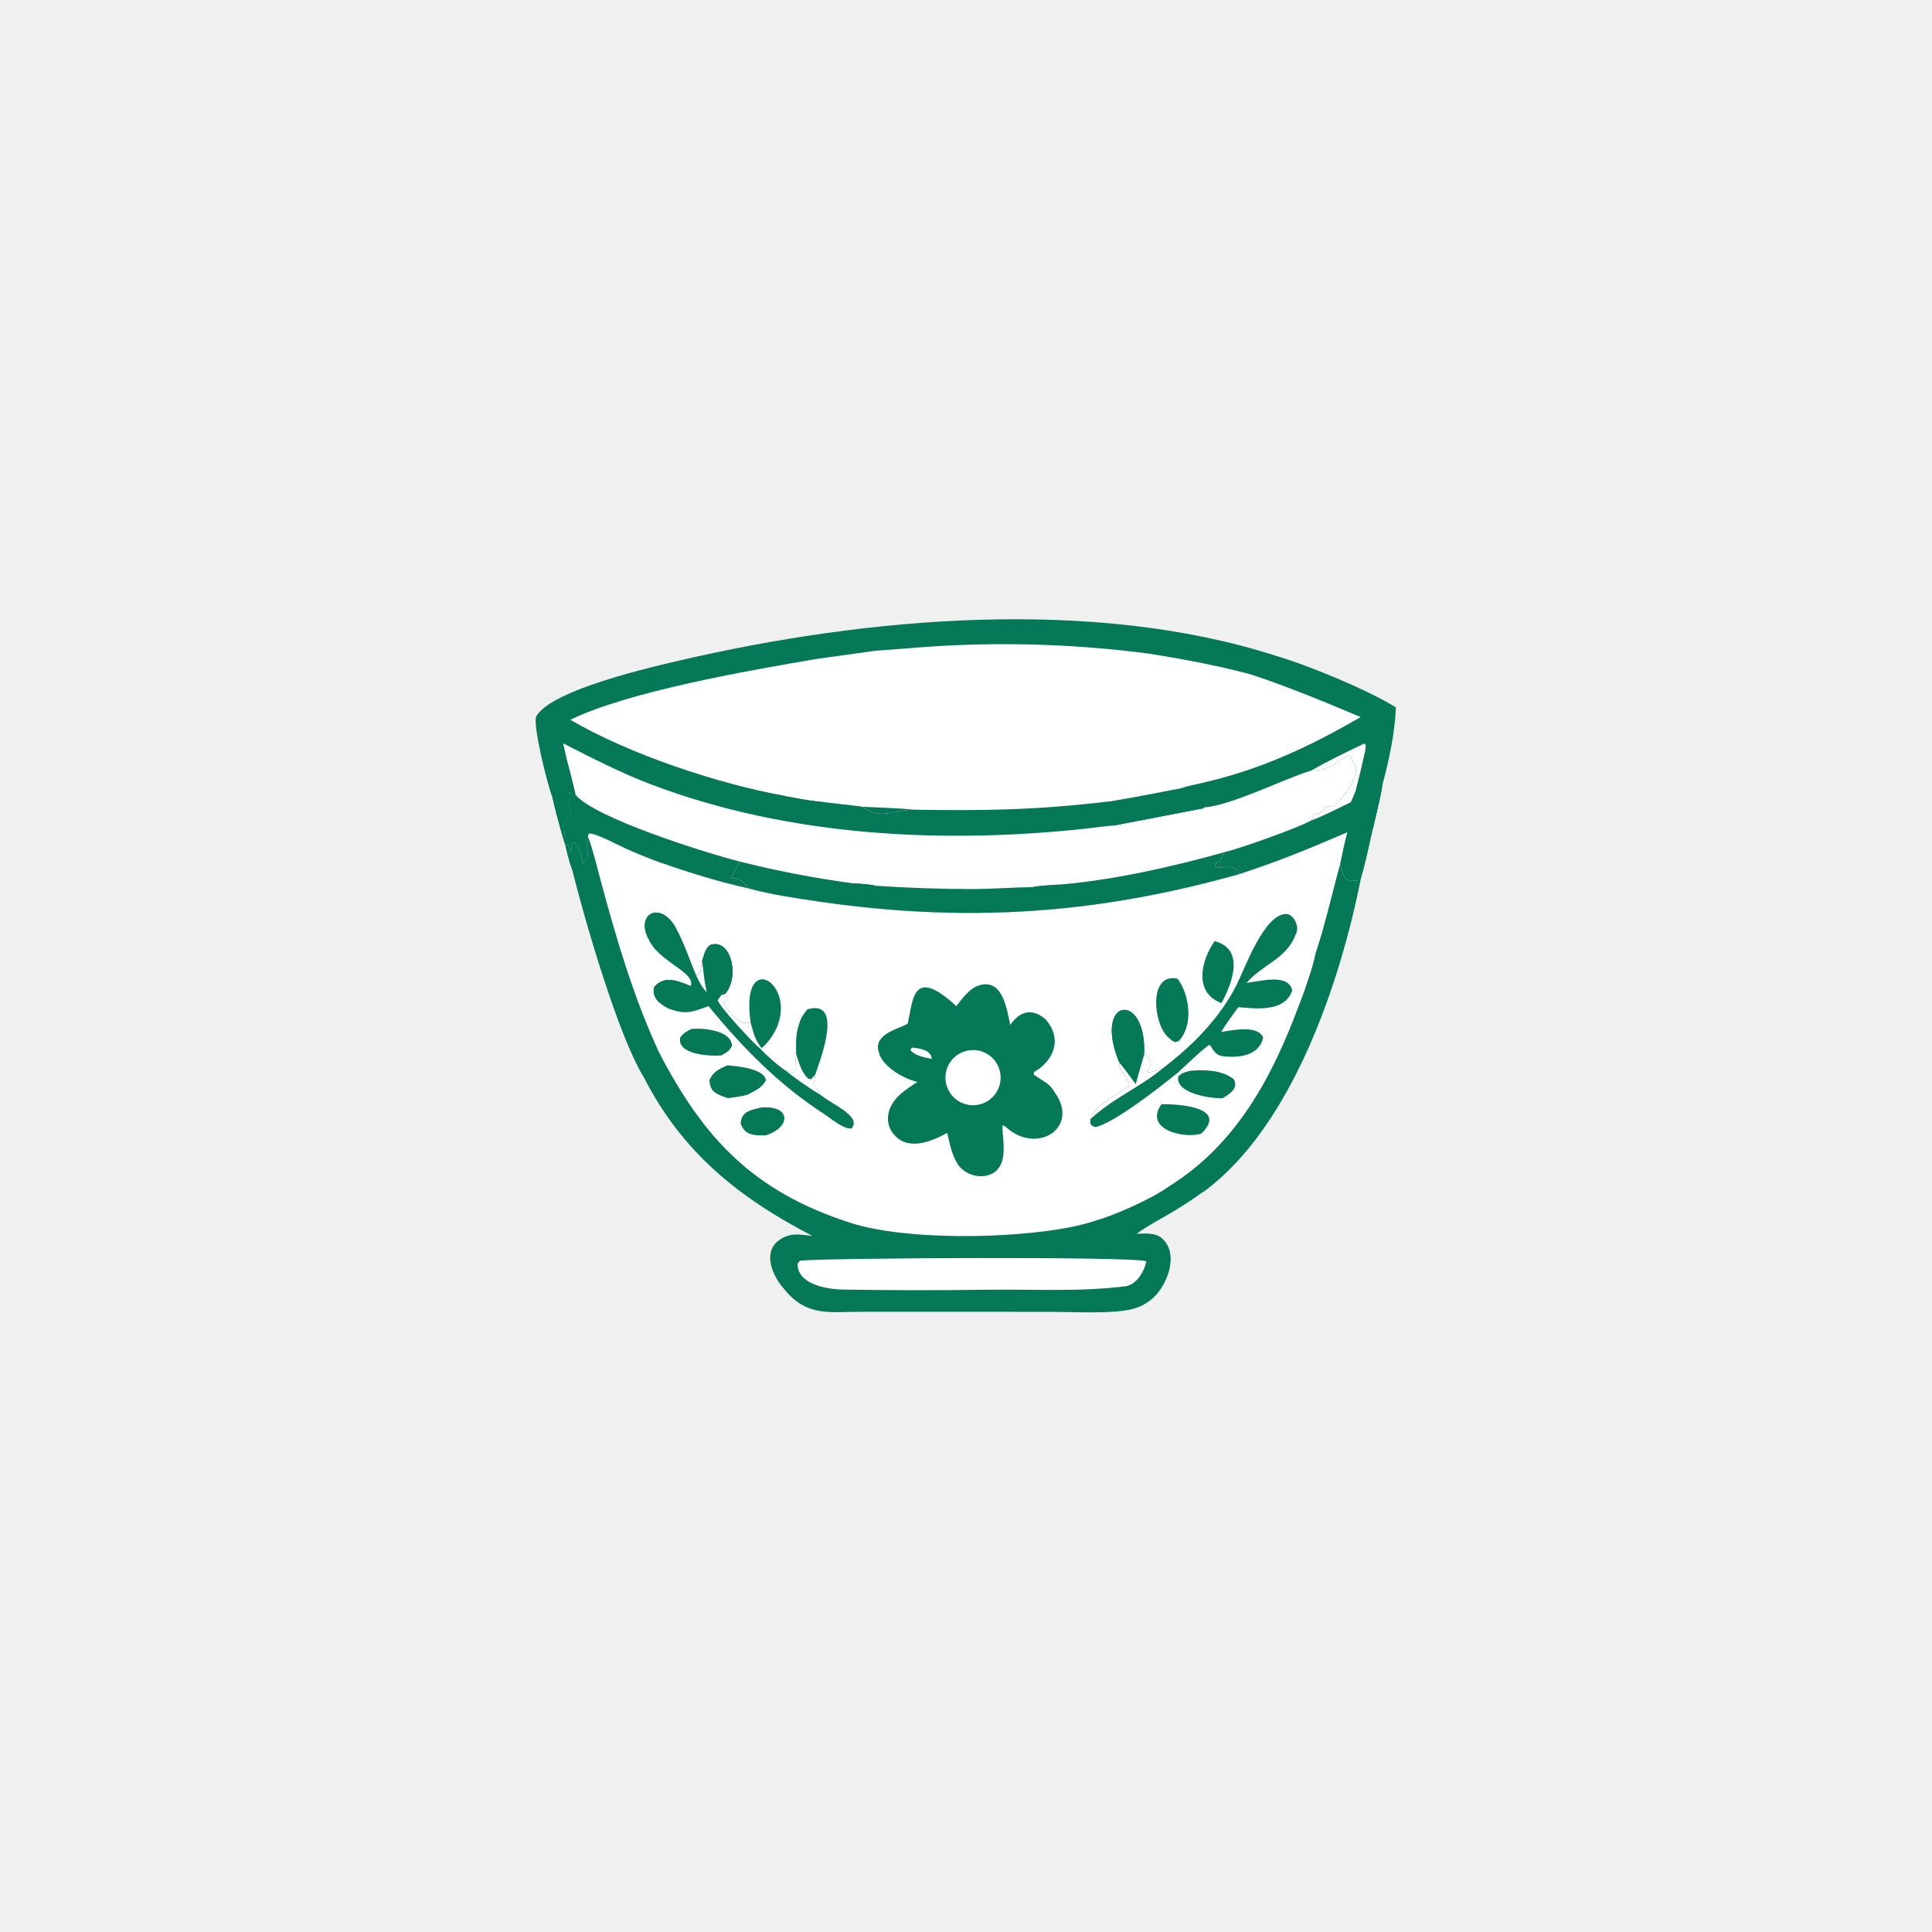
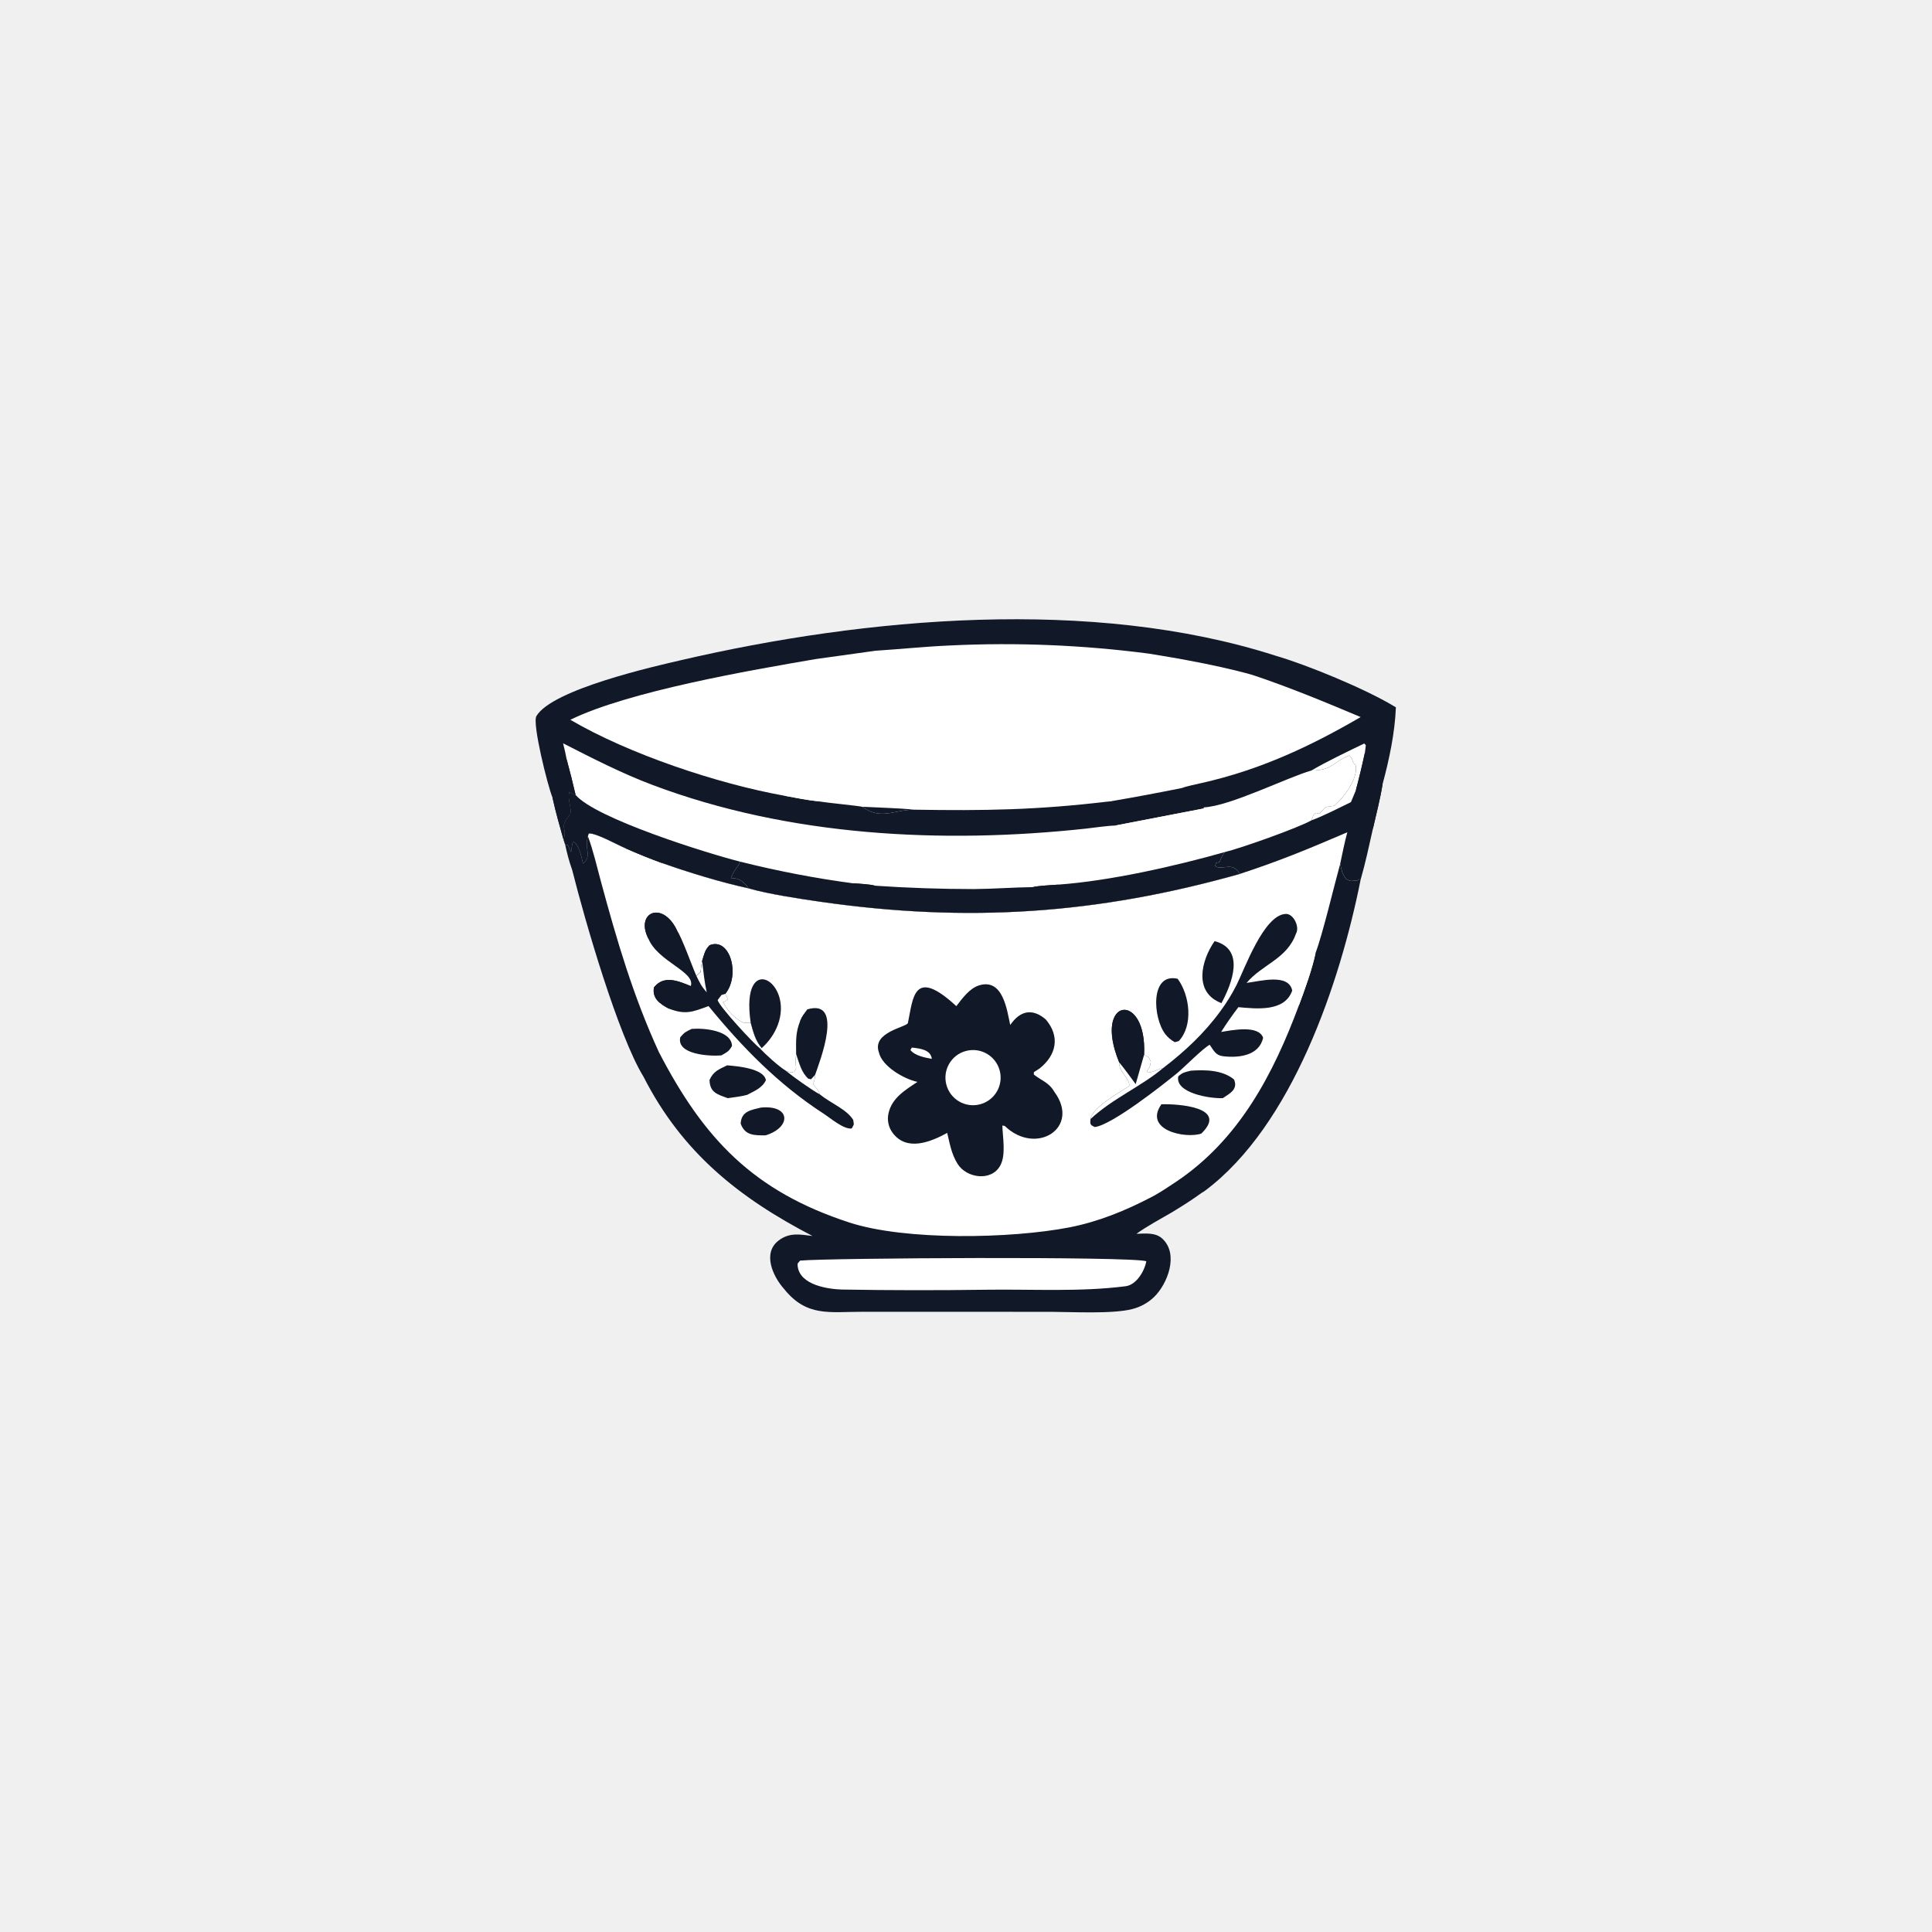
<svg xmlns="http://www.w3.org/2000/svg" width="624" height="624" viewBox="0 0 624 624" fill="none">
  <path d="M178.446 257.618C176.876 253.782 171.858 233.673 173.237 231.302C178.284 222.62 211.879 215.099 219.721 213.275C279.528 199.362 352.835 192.775 411.975 211.773C422.345 214.794 440.93 222.479 450.175 228.053L450.845 228.448C450.555 236.573 448.675 245.414 446.54 253.296C445.83 257.808 444.47 263.118 443.435 267.628C442.2 273.083 441.015 278.758 439.46 284.113C432.845 317.343 417.38 363.543 389.175 384.603C388.78 384.898 388.56 385.018 388.16 385.243C384.84 387.653 382.125 389.358 378.61 391.498C375.04 393.593 370.285 396.133 367.065 398.498C369.905 398.403 373.19 397.993 375.425 400.068C380.81 405.063 377.135 414.658 372.72 418.938C370.76 420.808 368.345 422.138 365.72 422.798C359.48 424.448 346.235 423.718 339.36 423.698L278.587 423.688C267.959 423.653 260.548 425.473 253.175 416.228C249.672 412.303 246.133 404.708 251.495 400.648C255.011 397.988 258.355 398.693 262.416 399.193C238.695 386.878 220.346 372.293 207.847 347.778C199.67 334.473 188.938 297.468 184.835 281.093C183.729 277.888 183.242 276.033 182.509 272.713L182.023 271.243C180.702 266.598 179.495 262.348 178.446 257.618Z" fill="white" />
-   <path d="M178.446 257.618C176.876 253.782 171.858 233.673 173.237 231.302C178.284 222.62 211.879 215.099 219.721 213.275C279.528 199.362 352.835 192.775 411.975 211.773C422.345 214.794 440.93 222.479 450.175 228.053L450.845 228.448C450.555 236.573 448.675 245.414 446.54 253.296C445.83 257.808 444.47 263.118 443.435 267.628C442.2 273.083 441.015 278.758 439.46 284.113L438.87 283.993L438.44 284.363C436.14 284.498 436.515 284.813 434.74 283.913C433.39 281.858 433.415 281.468 432.855 278.998C433.575 275.578 434.245 272.183 435.16 268.808C422.585 274.203 413.45 278.013 400.405 282.273C354.41 295.228 312.64 298.098 264.957 291.248C258.465 290.318 247.981 288.738 241.798 286.923C232.605 284.908 222.571 281.828 213.711 278.698C209.796 277.268 205.932 275.708 202.123 274.018C199.574 272.968 192.395 268.918 190.145 269.203L189.878 270.093C188.67 274.573 191.329 276.278 188.31 278.923C187.827 277.003 187.034 272.508 185.018 271.798C184.807 272.768 184.685 273.388 184.554 274.383L184.454 275.188L183.427 273.018L182.509 272.713L182.023 271.243C180.702 266.598 179.495 262.348 178.446 257.618Z" fill="#047857" />
+   <path d="M178.446 257.618C176.876 253.782 171.858 233.673 173.237 231.302C178.284 222.62 211.879 215.099 219.721 213.275C279.528 199.362 352.835 192.775 411.975 211.773C422.345 214.794 440.93 222.479 450.175 228.053L450.845 228.448C450.555 236.573 448.675 245.414 446.54 253.296C445.83 257.808 444.47 263.118 443.435 267.628C442.2 273.083 441.015 278.758 439.46 284.113L438.87 283.993L438.44 284.363C436.14 284.498 436.515 284.813 434.74 283.913C433.39 281.858 433.415 281.468 432.855 278.998C433.575 275.578 434.245 272.183 435.16 268.808C422.585 274.203 413.45 278.013 400.405 282.273C354.41 295.228 312.64 298.098 264.957 291.248C258.465 290.318 247.981 288.738 241.798 286.923C232.605 284.908 222.571 281.828 213.711 278.698C209.796 277.268 205.932 275.708 202.123 274.018C199.574 272.968 192.395 268.918 190.145 269.203L189.878 270.093C188.67 274.573 191.329 276.278 188.31 278.923C187.827 277.003 187.034 272.508 185.018 271.798C184.807 272.768 184.685 273.388 184.554 274.383L184.454 275.188L183.427 273.018L182.509 272.713L182.023 271.243C180.702 266.598 179.495 262.348 178.446 257.618Z" fill="#111827" />
  <path d="M183.051 245.378C182.687 243.504 182.344 241.921 181.865 240.074C191.226 244.851 200.832 249.784 210.685 253.499C254.8 270.128 304.31 272.658 350.81 267.618C353.725 267.303 357.335 266.718 360.205 266.638L388.74 261.133L388.815 260.773C397.41 260.333 415.855 251.049 423.58 248.855C430.255 248.941 430.86 245.848 435.84 244.013C437.435 245.65 436.12 245.385 437.88 247.284C438.67 251.445 433.99 257.663 430.94 260.253C427.24 260.808 428.755 260.208 426.06 262.848L425.08 262.568C424.04 263.088 424.175 263.528 423.58 264.948C419.44 267.338 400.725 273.988 395.555 275.213C394.79 276.428 394.375 276.953 393.945 278.353L392.77 278.708L392.46 279.703C394.56 281.333 398.19 278.008 400.405 282.273C354.41 295.228 312.64 298.098 264.957 291.248C258.465 290.318 247.981 288.738 241.798 286.923C232.605 284.908 222.571 281.828 213.711 278.698C209.796 277.268 205.932 275.708 202.123 274.018C199.574 272.968 192.395 268.918 190.145 269.203L189.878 270.093C188.67 274.573 191.329 276.278 188.31 278.923C187.827 277.003 187.034 272.508 185.018 271.798C184.807 272.768 184.685 273.388 184.554 274.383L184.454 275.188L183.427 273.018L182.509 272.713L182.023 271.243C183.254 266.558 180.26 267.913 184.167 262.888C184.666 260.648 183.293 259.103 183.802 255.734C184.484 256.125 185.175 256.448 185.902 256.743C185.028 252.937 184.077 249.147 183.051 245.378Z" fill="white" />
-   <path d="M341.725 285.723C358.455 284.528 379.53 279.753 395.555 275.213C394.79 276.428 394.375 276.953 393.945 278.353L392.77 278.708L392.46 279.703C394.56 281.333 398.19 278.008 400.405 282.273C354.41 295.228 312.64 298.098 264.957 291.248C258.465 290.318 247.981 288.738 241.798 286.923C240.198 284.753 238.825 283.588 236.07 283.588C237.694 279.898 238.183 280.458 239.057 278.293C251.062 281.313 263.23 283.653 275.501 285.293C277.053 285.383 281.313 285.623 282.574 286.063C293.195 286.783 303.835 287.148 314.48 287.153C320.93 287.103 327.36 286.593 333.61 286.523C335.18 286.088 339.85 285.863 341.725 285.723Z" fill="#047857" />
-   <path d="M333.61 286.523C335.18 286.088 339.85 285.863 341.725 285.723C344.82 287.363 346.065 285.728 349.155 286.168C350.08 286.298 349.665 287.318 351.09 287.918C347.66 289.148 333.62 290.523 330.985 287.688C332.02 287.578 332.805 287.518 333.755 287.078L333.61 286.523Z" fill="#047857" />
-   <path d="M275.501 285.293C277.053 285.383 281.313 285.623 282.574 286.063C283.952 287.263 286.477 287.468 288.379 287.828L288.395 288.633C285.866 290.618 272 288.378 269.919 286.273L270.46 285.803C272.639 285.913 273.409 285.898 275.501 285.293Z" fill="#047857" />
-   <path d="M182.023 271.243C183.254 266.558 180.26 267.913 184.167 262.888C184.666 260.648 183.293 259.103 183.802 255.734C184.484 256.125 185.175 256.448 185.902 256.743C192.399 264.368 228.412 275.623 239.057 278.293C238.183 280.458 237.694 279.898 236.07 283.588C238.825 283.588 240.198 284.753 241.798 286.923C232.605 284.908 222.571 281.828 213.711 278.698C209.796 277.268 205.932 275.708 202.123 274.018C199.574 272.968 192.395 268.918 190.145 269.203L189.878 270.093C188.67 274.573 191.329 276.278 188.31 278.923C187.827 277.003 187.034 272.508 185.018 271.798C184.807 272.768 184.685 273.388 184.554 274.383L184.454 275.188L183.427 273.018L182.509 272.713L182.023 271.243Z" fill="#047857" />
-   <path d="M202.123 274.018C204.344 274.023 209.337 273.443 210.481 274.068L210.771 274.568C211.745 276.213 212.901 277.373 213.711 278.698C209.796 277.268 205.932 275.708 202.123 274.018Z" fill="#047857" />
+   <path d="M341.725 285.723C358.455 284.528 379.53 279.753 395.555 275.213C394.79 276.428 394.375 276.953 393.945 278.353L392.77 278.708L392.46 279.703C394.56 281.333 398.19 278.008 400.405 282.273C354.41 295.228 312.64 298.098 264.957 291.248C258.465 290.318 247.981 288.738 241.798 286.923C240.198 284.753 238.825 283.588 236.07 283.588C237.694 279.898 238.183 280.458 239.057 278.293C251.062 281.313 263.23 283.653 275.501 285.293C277.053 285.383 281.313 285.623 282.574 286.063C293.195 286.783 303.835 287.148 314.48 287.153C320.93 287.103 327.36 286.593 333.61 286.523C335.18 286.088 339.85 285.863 341.725 285.723Z" fill="#111827" />
+   <path d="M333.61 286.523C335.18 286.088 339.85 285.863 341.725 285.723C344.82 287.363 346.065 285.728 349.155 286.168C350.08 286.298 349.665 287.318 351.09 287.918C347.66 289.148 333.62 290.523 330.985 287.688C332.02 287.578 332.805 287.518 333.755 287.078L333.61 286.523Z" fill="#111827" />
+   <path d="M275.501 285.293C277.053 285.383 281.313 285.623 282.574 286.063C283.952 287.263 286.477 287.468 288.379 287.828L288.395 288.633C285.866 290.618 272 288.378 269.919 286.273L270.46 285.803C272.639 285.913 273.409 285.898 275.501 285.293Z" fill="#111827" />
+   <path d="M182.023 271.243C183.254 266.558 180.26 267.913 184.167 262.888C184.666 260.648 183.293 259.103 183.802 255.734C184.484 256.125 185.175 256.448 185.902 256.743C192.399 264.368 228.412 275.623 239.057 278.293C238.183 280.458 237.694 279.898 236.07 283.588C238.825 283.588 240.198 284.753 241.798 286.923C232.605 284.908 222.571 281.828 213.711 278.698C209.796 277.268 205.932 275.708 202.123 274.018C199.574 272.968 192.395 268.918 190.145 269.203L189.878 270.093C188.67 274.573 191.329 276.278 188.31 278.923C187.827 277.003 187.034 272.508 185.018 271.798C184.807 272.768 184.685 273.388 184.554 274.383L184.454 275.188L183.427 273.018L182.509 272.713L182.023 271.243Z" fill="#111827" />
+   <path d="M202.123 274.018C204.344 274.023 209.337 273.443 210.481 274.068L210.771 274.568C211.745 276.213 212.901 277.373 213.711 278.698C209.796 277.268 205.932 275.708 202.123 274.018Z" fill="#111827" />
  <path d="M360.205 266.638L388.74 261.133C386.505 264.773 364.04 269.508 360.205 266.638Z" fill="white" />
  <path d="M423.58 248.855C428.05 246.18 435.805 242.449 440.63 240.141L441.135 240.675L440.85 243.021C439.965 247.145 438.98 251.247 437.895 255.324L436.315 259.083C432.6 260.878 427.335 263.608 423.58 264.948C424.175 263.528 424.04 263.088 425.08 262.568L426.06 262.848C428.755 260.208 427.24 260.808 430.94 260.253C433.99 257.663 438.67 251.445 437.88 247.284C436.12 245.385 437.435 245.65 435.84 244.013C430.86 245.848 430.255 248.941 423.58 248.855Z" fill="white" />
-   <path d="M178.446 257.618C179.757 258.063 179.444 258.158 180.362 259.693L181.352 259.778C182.32 256.783 179.744 251.859 178.44 248.802L179.658 248.399L181.027 249.167C182.531 248.888 180.08 247.927 183.051 245.378C184.077 249.147 185.028 252.937 185.902 256.743C185.175 256.448 184.484 256.125 183.802 255.734C183.293 259.103 184.666 260.648 184.167 262.888C180.26 267.913 183.254 266.558 182.023 271.243C180.702 266.598 179.495 262.348 178.446 257.618Z" fill="#047857" />
-   <path d="M440.85 243.021C442.41 247.1 442.81 248.19 443.345 252.439C441.55 253.371 439.685 254.513 437.895 255.324C438.98 251.247 439.965 247.145 440.85 243.021Z" fill="#047857" />
-   <path d="M444.335 256.643L445.595 253.574L446.54 253.296C445.83 257.808 444.47 263.118 443.435 267.628C440.565 265.203 441.9 258.723 444.335 256.643Z" fill="#047857" />
+   <path d="M178.446 257.618C179.757 258.063 179.444 258.158 180.362 259.693L181.352 259.778C182.32 256.783 179.744 251.859 178.44 248.802L179.658 248.399L181.027 249.167C182.531 248.888 180.08 247.927 183.051 245.378C184.077 249.147 185.028 252.937 185.902 256.743C185.175 256.448 184.484 256.125 183.802 255.734C183.293 259.103 184.666 260.648 184.167 262.888C180.26 267.913 183.254 266.558 182.023 271.243C180.702 266.598 179.495 262.348 178.446 257.618Z" fill="#111827" />
+   <path d="M440.85 243.021C442.41 247.1 442.81 248.19 443.345 252.439C441.55 253.371 439.685 254.513 437.895 255.324C438.98 251.247 439.965 247.145 440.85 243.021Z" fill="#111827" />
+   <path d="M444.335 256.643L445.595 253.574L446.54 253.296C445.83 257.808 444.47 263.118 443.435 267.628C440.565 265.203 441.9 258.723 444.335 256.643Z" fill="#111827" />
  <path d="M282.747 210.18C290.783 209.663 298.867 208.815 306.89 208.471C328.315 207.442 349.79 208.325 371.06 211.11C375.355 211.838 379.85 212.53 384.11 213.368C390.505 214.554 398.275 216.211 404.555 218C416.16 221.858 428.155 226.827 439.47 231.595C423.02 241.17 406.87 248.676 388.16 252.886C386.69 253.217 383.075 253.975 381.79 254.5C374.195 256.041 366.58 257.463 358.94 258.768L357.95 258.878C334.915 261.623 318.08 261.878 295.245 261.513C288.853 261.483 284.553 265.013 278.498 260.578C277.537 260.288 267.266 259.308 264.797 258.868C260.961 258.483 257.093 257.698 253.294 256.998C231.816 253.145 203.074 243.547 184.204 232.469C203.157 223.232 242.327 216.486 263.528 212.857L282.747 210.18Z" fill="white" />
  <path d="M253.294 256.998C257.527 255.91 264.233 251.861 264.797 258.868C260.961 258.483 257.093 257.698 253.294 256.998Z" fill="white" />
  <path d="M357.95 258.878C355.98 256.048 352.89 258.398 348.735 256.758L348.615 255.986C351.13 254.674 355.77 254.977 358.345 256.178C359.31 257.673 359.06 256.853 358.94 258.768L357.95 258.878Z" fill="white" />
-   <path d="M278.498 260.578C283.381 260.833 290.559 260.998 295.245 261.513C288.853 261.483 284.553 265.013 278.498 260.578Z" fill="#047857" />
-   <path d="M189.878 270.093C191.558 274.518 192.823 280.028 194.078 284.673C199.25 303.803 204.522 321.773 212.823 339.843C227.317 367.778 243.309 384.758 274.36 394.858C292.453 400.748 326.485 400.083 345.37 396.423C354.705 394.613 363.485 391.023 371.855 386.658C372.255 386.448 372.65 386.238 373.045 386.018C375.405 384.678 377.59 383.193 379.85 381.698C400.265 368.038 411.305 346.823 419.57 324.588C421.475 319.438 423.79 313.118 424.9 307.778C427.17 301.838 430.915 286.003 432.855 278.998C433.415 281.468 433.39 281.858 434.74 283.913C436.515 284.813 436.14 284.498 438.44 284.363L438.87 283.993L439.46 284.113C432.845 317.343 417.38 363.543 389.175 384.603C388.78 384.898 388.56 385.018 388.16 385.243C384.84 387.653 382.125 389.358 378.61 391.498C375.04 393.593 370.285 396.133 367.065 398.498C369.905 398.403 373.19 397.993 375.425 400.068C380.81 405.063 377.135 414.658 372.72 418.938C370.76 420.808 368.345 422.138 365.72 422.798C359.48 424.448 346.235 423.718 339.36 423.698L278.587 423.688C267.959 423.653 260.548 425.473 253.175 416.228C249.672 412.303 246.133 404.708 251.495 400.648C255.011 397.988 258.355 398.693 262.416 399.193C238.695 386.878 220.346 372.293 207.847 347.778C199.67 334.473 188.938 297.468 184.835 281.093C183.729 277.888 183.242 276.033 182.509 272.713L183.427 273.018L184.454 275.188L184.554 274.383C184.685 273.388 184.807 272.768 185.018 271.798C187.034 272.508 187.827 277.003 188.31 278.923C191.329 276.278 188.67 274.573 189.878 270.093Z" fill="#047857" />
+   <path d="M278.498 260.578C283.381 260.833 290.559 260.998 295.245 261.513C288.853 261.483 284.553 265.013 278.498 260.578Z" fill="#111827" />
+   <path d="M189.878 270.093C191.558 274.518 192.823 280.028 194.078 284.673C199.25 303.803 204.522 321.773 212.823 339.843C227.317 367.778 243.309 384.758 274.36 394.858C292.453 400.748 326.485 400.083 345.37 396.423C354.705 394.613 363.485 391.023 371.855 386.658C372.255 386.448 372.65 386.238 373.045 386.018C375.405 384.678 377.59 383.193 379.85 381.698C400.265 368.038 411.305 346.823 419.57 324.588C421.475 319.438 423.79 313.118 424.9 307.778C427.17 301.838 430.915 286.003 432.855 278.998C433.415 281.468 433.39 281.858 434.74 283.913C436.515 284.813 436.14 284.498 438.44 284.363L438.87 283.993L439.46 284.113C432.845 317.343 417.38 363.543 389.175 384.603C388.78 384.898 388.56 385.018 388.16 385.243C384.84 387.653 382.125 389.358 378.61 391.498C375.04 393.593 370.285 396.133 367.065 398.498C369.905 398.403 373.19 397.993 375.425 400.068C380.81 405.063 377.135 414.658 372.72 418.938C370.76 420.808 368.345 422.138 365.72 422.798C359.48 424.448 346.235 423.718 339.36 423.698L278.587 423.688C267.959 423.653 260.548 425.473 253.175 416.228C249.672 412.303 246.133 404.708 251.495 400.648C255.011 397.988 258.355 398.693 262.416 399.193C238.695 386.878 220.346 372.293 207.847 347.778C199.67 334.473 188.938 297.468 184.835 281.093C183.729 277.888 183.242 276.033 182.509 272.713L183.427 273.018L184.454 275.188L184.554 274.383C184.685 273.388 184.807 272.768 185.018 271.798C187.034 272.508 187.827 277.003 188.31 278.923C191.329 276.278 188.67 274.573 189.878 270.093Z" fill="#111827" />
  <path d="M258.423 407.153C267.563 406.283 365.135 405.738 370.235 407.353C369.675 410.533 367.045 414.978 363.58 415.423C348.865 417.318 333.54 416.348 318.665 416.558C303.125 416.773 287.45 416.763 271.913 416.498C267.734 416.373 258.311 415.178 257.628 408.898C257.515 407.863 257.742 408.023 258.423 407.153Z" fill="white" />
-   <path d="M194.566 296.938C194.823 297.338 194.623 297.138 195.322 297.318L196.003 297.068C196.838 298.583 197.615 303.383 196.772 304.938C193.616 303.073 192.567 301.853 192.923 298.243C193.987 297.813 193.821 297.813 194.566 296.938Z" fill="#047857" />
+   <path d="M194.566 296.938C194.823 297.338 194.623 297.138 195.322 297.318L196.003 297.068C196.838 298.583 197.615 303.383 196.772 304.938C193.616 303.073 192.567 301.853 192.923 298.243C193.987 297.813 193.821 297.813 194.566 296.938Z" fill="#111827" />
  <path d="M424.9 307.778C423.79 313.118 421.475 319.438 419.57 324.588L418.98 323.368C420.38 319.263 419.61 312.503 421.44 310.418C422.375 310.818 421.88 310.683 422.92 310.813C423.69 309.253 423.685 309.088 424.9 307.778Z" fill="white" />
-   <path d="M308.875 324.963C310.815 322.468 313.13 319.208 316.235 318.253C323.925 315.893 325.23 326.143 326.275 331.038C326.51 330.718 326.755 330.408 327 330.098C330.21 326.093 333.985 326.003 337.77 329.268C342.435 334.748 341.235 340.753 335.765 345.093L333.91 346.298L333.92 347.078C336.495 349.078 338.83 349.643 340.53 352.638C349.105 364.183 334.705 373.468 324.505 363.658L323.735 363.523C323.85 367.338 324.95 372.888 323.105 376.378C320.295 381.683 312.21 380.578 309.295 375.928C307.295 372.738 306.78 369.448 305.93 365.908C300.655 368.798 292.87 372.038 288.303 365.888C286.957 364.083 286.471 361.773 286.972 359.578C288.062 354.593 292.428 352.018 296.322 349.433C291.868 348.483 284.854 344.358 283.868 339.903C281.518 333.278 292.943 331.763 293.238 330.388C294.921 322.538 294.912 312.068 308.875 324.963Z" fill="#047857" />
+   <path d="M308.875 324.963C310.815 322.468 313.13 319.208 316.235 318.253C323.925 315.893 325.23 326.143 326.275 331.038C326.51 330.718 326.755 330.408 327 330.098C330.21 326.093 333.985 326.003 337.77 329.268C342.435 334.748 341.235 340.753 335.765 345.093L333.91 346.298L333.92 347.078C336.495 349.078 338.83 349.643 340.53 352.638C349.105 364.183 334.705 373.468 324.505 363.658L323.735 363.523C323.85 367.338 324.95 372.888 323.105 376.378C320.295 381.683 312.21 380.578 309.295 375.928C307.295 372.738 306.78 369.448 305.93 365.908C300.655 368.798 292.87 372.038 288.303 365.888C286.957 364.083 286.471 361.773 286.972 359.578C288.062 354.593 292.428 352.018 296.322 349.433C291.868 348.483 284.854 344.358 283.868 339.903C281.518 333.278 292.943 331.763 293.238 330.388C294.921 322.538 294.912 312.068 308.875 324.963Z" fill="#111827" />
  <path d="M311.93 339.458C316.715 338.153 321.64 341.003 322.895 345.803C324.15 350.598 321.25 355.493 316.44 356.698C311.7 357.888 306.885 355.038 305.65 350.308C304.415 345.583 307.215 340.738 311.93 339.458Z" fill="white" />
-   <path d="M329.88 337.003L331.975 335.943L332.735 336.208C332.325 338.258 331.395 338.808 329.755 339.928C327.68 340.853 328.67 340.828 326.73 340.393L327.12 340.853L326.425 340.698C327.045 339.283 328.665 338.078 329.88 337.003Z" fill="#047857" />
+   <path d="M329.88 337.003L331.975 335.943L332.735 336.208C332.325 338.258 331.395 338.808 329.755 339.928C327.68 340.853 328.67 340.828 326.73 340.393L327.12 340.853L326.425 340.698C327.045 339.283 328.665 338.078 329.88 337.003Z" fill="#111827" />
  <path d="M294.503 338.348C297.07 338.613 300.655 339.008 300.955 342.008C298.646 341.538 295.563 341.018 294.043 339.138L294.503 338.348Z" fill="white" />
-   <path d="M326.575 356.143C330.065 356.058 332.84 356.968 334.835 359.908C331.455 359.838 329.08 358.268 326.575 356.143Z" fill="#047857" />
-   <path d="M302.385 356.503L303.335 356.788C302.65 358.858 299.876 359.968 297.882 361.003L296.778 360.908L296.764 360.258C298.152 358.853 300.62 357.553 302.385 356.503Z" fill="#047857" />
-   <path d="M317.72 325.928L318.415 326.458C319.225 328.573 319.135 329.588 319.265 331.898C317.755 330.093 318.065 328.633 317.72 325.928Z" fill="#047857" />
-   <path d="M375.71 344.923C382.69 339.583 388.925 333.748 394.135 326.633C396.13 323.943 397.89 321.088 399.4 318.103C401.965 313.023 408.195 295.408 415.305 295.178C417.78 295.098 419.84 299.378 418.595 301.503C415.715 309.738 407.715 311.413 402.62 317.458C406.945 316.943 416.18 314.268 417.365 319.918C414.95 326.943 405.69 325.793 399.97 325.298C397.845 328.133 396.275 330.318 394.4 333.308C397.9 332.723 406.51 330.963 407.965 335.183C406.675 341.033 399.965 341.768 394.915 341.123C392.625 340.833 391.97 339.238 390.71 337.438C388.47 338.618 382.545 344.673 380.285 346.533C375.545 350.433 359.085 363.363 353.625 364.008C352.215 363.398 351.975 363.168 352.23 361.423C352.83 357.693 361.415 352.883 364.7 350.783C365.185 348.673 361.26 346.048 361.475 343.108C352.79 321.998 370.555 319.938 369.515 340.693C371.4 341.743 370.72 341.023 371.69 342.888C371.445 344.638 371.35 344.608 370.385 346.013L370.87 346.448C373.28 346.013 373.74 345.368 375.71 344.923Z" fill="#047857" />
-   <path d="M361.475 343.108C352.79 321.998 370.555 319.938 369.515 340.693L366.8 350.158C365.08 347.828 363.305 345.333 361.475 343.108Z" fill="#047857" />
+   <path d="M326.575 356.143C330.065 356.058 332.84 356.968 334.835 359.908C331.455 359.838 329.08 358.268 326.575 356.143Z" fill="#111827" />
+   <path d="M302.385 356.503L303.335 356.788C302.65 358.858 299.876 359.968 297.882 361.003L296.778 360.908L296.764 360.258C298.152 358.853 300.62 357.553 302.385 356.503Z" fill="#111827" />
+   <path d="M317.72 325.928L318.415 326.458C319.225 328.573 319.135 329.588 319.265 331.898C317.755 330.093 318.065 328.633 317.72 325.928Z" fill="#111827" />
+   <path d="M375.71 344.923C382.69 339.583 388.925 333.748 394.135 326.633C396.13 323.943 397.89 321.088 399.4 318.103C401.965 313.023 408.195 295.408 415.305 295.178C417.78 295.098 419.84 299.378 418.595 301.503C415.715 309.738 407.715 311.413 402.62 317.458C406.945 316.943 416.18 314.268 417.365 319.918C414.95 326.943 405.69 325.793 399.97 325.298C397.845 328.133 396.275 330.318 394.4 333.308C397.9 332.723 406.51 330.963 407.965 335.183C406.675 341.033 399.965 341.768 394.915 341.123C392.625 340.833 391.97 339.238 390.71 337.438C388.47 338.618 382.545 344.673 380.285 346.533C375.545 350.433 359.085 363.363 353.625 364.008C352.215 363.398 351.975 363.168 352.23 361.423C352.83 357.693 361.415 352.883 364.7 350.783C365.185 348.673 361.26 346.048 361.475 343.108C352.79 321.998 370.555 319.938 369.515 340.693C371.4 341.743 370.72 341.023 371.69 342.888C371.445 344.638 371.35 344.608 370.385 346.013L370.87 346.448C373.28 346.013 373.74 345.368 375.71 344.923Z" fill="#111827" />
+   <path d="M361.475 343.108C352.79 321.998 370.555 319.938 369.515 340.693L366.8 350.158C365.08 347.828 363.305 345.333 361.475 343.108Z" fill="#111827" />
  <path d="M366.8 350.158L369.515 340.693C371.4 341.743 370.72 341.023 371.69 342.888C371.445 344.638 371.35 344.608 370.385 346.013L370.87 346.448C373.28 346.013 373.74 345.368 375.71 344.923C368.575 350.938 359.35 354.783 352.23 361.423C352.83 357.693 361.415 352.883 364.7 350.783C365.185 348.673 361.26 346.048 361.475 343.108C363.305 345.333 365.08 347.828 366.8 350.158Z" fill="white" />
-   <path d="M209.378 303.093C205.171 294.768 213.77 290.858 218.461 300.083C220.565 303.568 223.104 311.013 224.916 315.188L226.287 313.973C226.411 312.518 226.513 311.773 226.77 310.378C227.44 308.223 227.635 306.853 229.187 305.288C235.782 302.623 239.192 314.843 234.266 320.988L235.176 322.863L234.873 323.098L234.891 322.863C233.973 323.623 234.459 323.383 233.483 323.673C235.422 326.868 236.682 328.428 239.978 330.288C240.798 330.308 241.64 330.353 242.455 330.298C243.321 333.368 243.908 335.998 246.022 338.503L245.341 338.523C247.352 340.638 251.323 344.273 253.77 345.808C255.71 346.438 254.897 346.558 256.543 346.153L257.126 345.093C256.994 343.668 256.906 342.813 257.039 341.373L257.136 340.398C258.125 343.248 258.862 346.478 261.114 348.398L261.956 348.543L263.292 347.088C263.16 348.448 263.134 348.953 262.548 350.183L262.916 350.598C263.843 351.663 264.388 352.103 264.775 353.458C268.425 356.403 273.456 358.263 275.584 361.733C275.807 363.638 275.96 362.758 275.093 364.483C272.449 364.798 268.267 361.153 266.071 359.733C251.53 350.333 239.751 338.298 228.856 324.953C223.573 326.868 221.396 327.828 215.994 325.758C213.103 324.198 210.571 322.443 211.223 318.913C214.421 314.833 219.1 316.838 223.106 318.493C224.695 313.808 212.474 310.678 209.378 303.093Z" fill="#047857" />
-   <path d="M226.77 310.378C227.44 308.223 227.635 306.853 229.187 305.288C235.782 302.623 239.192 314.843 234.266 320.988L233.028 321.358C230.393 321.218 230.722 322.763 228.598 322.208L228.267 320.493C226.487 318.523 226.086 317.533 224.916 315.188L226.287 313.973C226.411 312.518 226.513 311.773 226.77 310.378Z" fill="#047857" />
+   <path d="M209.378 303.093C205.171 294.768 213.77 290.858 218.461 300.083C220.565 303.568 223.104 311.013 224.916 315.188L226.287 313.973C226.411 312.518 226.513 311.773 226.77 310.378C227.44 308.223 227.635 306.853 229.187 305.288C235.782 302.623 239.192 314.843 234.266 320.988L235.176 322.863L234.873 323.098L234.891 322.863C233.973 323.623 234.459 323.383 233.483 323.673C235.422 326.868 236.682 328.428 239.978 330.288C240.798 330.308 241.64 330.353 242.455 330.298C243.321 333.368 243.908 335.998 246.022 338.503L245.341 338.523C247.352 340.638 251.323 344.273 253.77 345.808C255.71 346.438 254.897 346.558 256.543 346.153L257.126 345.093C256.994 343.668 256.906 342.813 257.039 341.373L257.136 340.398C258.125 343.248 258.862 346.478 261.114 348.398L261.956 348.543L263.292 347.088C263.16 348.448 263.134 348.953 262.548 350.183L262.916 350.598C263.843 351.663 264.388 352.103 264.775 353.458C268.425 356.403 273.456 358.263 275.584 361.733C275.807 363.638 275.96 362.758 275.093 364.483C272.449 364.798 268.267 361.153 266.071 359.733C251.53 350.333 239.751 338.298 228.856 324.953C223.573 326.868 221.396 327.828 215.994 325.758C213.103 324.198 210.571 322.443 211.223 318.913C214.421 314.833 219.1 316.838 223.106 318.493C224.695 313.808 212.474 310.678 209.378 303.093Z" fill="#111827" />
+   <path d="M226.77 310.378C227.44 308.223 227.635 306.853 229.187 305.288C235.782 302.623 239.192 314.843 234.266 320.988L233.028 321.358C230.393 321.218 230.722 322.763 228.598 322.208L228.267 320.493C226.487 318.523 226.086 317.533 224.916 315.188L226.287 313.973C226.411 312.518 226.513 311.773 226.77 310.378Z" fill="#111827" />
  <path d="M224.916 315.188L226.287 313.973C226.411 312.518 226.513 311.773 226.77 310.378C227.174 313.738 227.521 317.203 228.267 320.493C226.487 318.523 226.086 317.533 224.916 315.188Z" fill="white" />
-   <path d="M209.378 303.093C205.171 294.768 213.77 290.858 218.461 300.083C218.263 303.283 219.801 307.448 221.456 310.153C221.304 311.318 221.587 310.993 220.934 311.503C216.542 310.928 212.21 303.723 209.378 303.093Z" fill="#047857" />
-   <path d="M215.994 325.758C213.103 324.198 210.571 322.443 211.223 318.913C214.421 314.833 219.1 316.838 223.106 318.493C225.024 319.508 224.978 319.413 226.289 321.103C226.435 322.848 226.619 322.028 225.515 323.593C220.538 326.308 220.421 324.948 215.994 325.758Z" fill="#047857" />
+   <path d="M209.378 303.093C205.171 294.768 213.77 290.858 218.461 300.083C218.263 303.283 219.801 307.448 221.456 310.153C221.304 311.318 221.587 310.993 220.934 311.503C216.542 310.928 212.21 303.723 209.378 303.093Z" fill="#111827" />
+   <path d="M215.994 325.758C213.103 324.198 210.571 322.443 211.223 318.913C214.421 314.833 219.1 316.838 223.106 318.493C225.024 319.508 224.978 319.413 226.289 321.103C226.435 322.848 226.619 322.028 225.515 323.593C220.538 326.308 220.421 324.948 215.994 325.758Z" fill="#111827" />
  <path d="M233.028 321.358L234.266 320.988L235.176 322.863L234.873 323.098L234.891 322.863C233.973 323.623 234.459 323.383 233.483 323.673C235.422 326.868 236.682 328.428 239.978 330.288C240.798 330.308 241.64 330.353 242.455 330.298C243.321 333.368 243.908 335.998 246.022 338.503L245.341 338.523C243.354 336.983 232.398 325.203 231.782 323.018L233.028 321.358Z" fill="white" />
  <path d="M257.136 340.398C258.125 343.248 258.862 346.478 261.114 348.398L261.956 348.543L263.292 347.088C263.16 348.448 263.134 348.953 262.548 350.183L262.916 350.598C263.843 351.663 264.388 352.103 264.775 353.458C261.927 351.913 256.258 347.843 253.77 345.808C255.71 346.438 254.897 346.558 256.543 346.153L257.126 345.093C256.994 343.668 256.906 342.813 257.039 341.373L257.136 340.398Z" fill="white" />
-   <path d="M260.817 325.988C272.702 322.538 264.737 342.898 263.292 347.088L261.956 348.543L261.114 348.398C258.862 346.478 258.125 343.248 257.136 340.398C257.129 336.198 256.881 333.573 258.494 329.628C259.11 328.118 259.851 327.323 260.817 325.988Z" fill="#047857" />
-   <path d="M260.817 325.988C264.084 327.623 268.003 330.118 265.641 334.478C264.714 333.698 264.158 333.163 263.304 332.303L262.845 332.333C261.222 336.088 264.421 339.983 261.675 346.133L261.438 346.208C261.427 344.568 261.37 344.448 261.796 342.798C259.191 340.783 260.262 343.563 258.425 340.928C258.352 338.248 258.758 331.348 258.494 329.628C259.11 328.118 259.851 327.323 260.817 325.988Z" fill="#047857" />
-   <path d="M242.455 330.298C239.015 306.778 256.555 316.968 251.192 331.103C250.085 333.948 248.312 336.483 246.022 338.503C243.908 335.998 243.321 333.368 242.455 330.298Z" fill="#047857" />
-   <path d="M243.897 327.143C243.672 325.393 243.438 324.533 243.925 322.858L244.498 322.718C246.082 323.893 245.993 323.868 247 325.603L247.904 326.588C246.897 329.878 247.433 333.448 246.386 335.888C243.602 334.948 243.57 329.578 243.897 327.143Z" fill="#047857" />
-   <path d="M379.455 336.613C378.25 335.963 377.19 335.063 376.35 333.978C372.34 328.728 371.405 314.058 380.365 316.128C384.315 321.493 385.465 331.188 380.725 336.248L379.455 336.613Z" fill="#047857" />
-   <path d="M392.295 303.968C402.245 306.568 397.935 317.608 394.51 323.988C385.435 320.598 387.895 310.258 392.295 303.968Z" fill="#047857" />
-   <path d="M234.851 344.083C238.219 344.348 246.767 345.113 247.366 348.888C246.219 351.358 243.743 352.338 241.332 353.613C239.556 354.128 236.963 354.408 235.065 354.688C231.622 353.438 229.269 352.858 229.164 348.808C230.411 346.023 232.087 345.423 234.851 344.083Z" fill="#047857" />
-   <path d="M375.115 356.663C380.395 356.498 396.94 357.528 387.99 366.133C382.7 367.868 369.28 364.938 375.115 356.663Z" fill="#047857" />
-   <path d="M375.475 357.793C377.065 357.783 378.655 357.783 380.24 357.788C385.505 357.763 384.56 358.833 388.59 361.243L388.25 362.008C386.595 362.633 386.57 362.828 385.63 364.208C384.09 363.843 384.4 363.828 383.14 362.793C380.16 363.448 376.645 363.893 374.84 360.968C374.745 359.253 374.765 359.373 375.475 357.793Z" fill="#047857" />
-   <path d="M384.63 345.808C389.275 345.488 394.835 345.563 398.565 348.648C399.905 351.753 397.365 353.098 394.955 354.678C391.035 354.888 379.47 353.098 380.56 347.653C381.99 346.328 382.755 346.298 384.63 345.808Z" fill="#047857" />
-   <path d="M223.412 332.313C227.272 331.978 236.285 332.768 236.42 337.833C235.381 339.658 234.886 339.758 232.994 340.873C229.314 341.208 218.427 340.653 219.715 335.013C221.157 333.333 221.367 333.318 223.412 332.313Z" fill="#047857" />
-   <path d="M245.779 357.723C255.461 356.818 255.654 364.108 247.293 366.693C243.703 366.708 240.592 366.823 239.22 362.883C239.439 358.873 242.605 358.503 245.779 357.723Z" fill="#047857" />
+   <path d="M260.817 325.988C272.702 322.538 264.737 342.898 263.292 347.088L261.956 348.543L261.114 348.398C258.862 346.478 258.125 343.248 257.136 340.398C257.129 336.198 256.881 333.573 258.494 329.628C259.11 328.118 259.851 327.323 260.817 325.988Z" fill="#111827" />
+   <path d="M260.817 325.988C264.084 327.623 268.003 330.118 265.641 334.478C264.714 333.698 264.158 333.163 263.304 332.303L262.845 332.333C261.222 336.088 264.421 339.983 261.675 346.133L261.438 346.208C261.427 344.568 261.37 344.448 261.796 342.798C259.191 340.783 260.262 343.563 258.425 340.928C258.352 338.248 258.758 331.348 258.494 329.628C259.11 328.118 259.851 327.323 260.817 325.988Z" fill="#111827" />
+   <path d="M242.455 330.298C239.015 306.778 256.555 316.968 251.192 331.103C250.085 333.948 248.312 336.483 246.022 338.503C243.908 335.998 243.321 333.368 242.455 330.298Z" fill="#111827" />
+   <path d="M243.897 327.143C243.672 325.393 243.438 324.533 243.925 322.858L244.498 322.718C246.082 323.893 245.993 323.868 247 325.603L247.904 326.588C246.897 329.878 247.433 333.448 246.386 335.888C243.602 334.948 243.57 329.578 243.897 327.143Z" fill="#111827" />
+   <path d="M379.455 336.613C378.25 335.963 377.19 335.063 376.35 333.978C372.34 328.728 371.405 314.058 380.365 316.128C384.315 321.493 385.465 331.188 380.725 336.248L379.455 336.613Z" fill="#111827" />
+   <path d="M392.295 303.968C402.245 306.568 397.935 317.608 394.51 323.988C385.435 320.598 387.895 310.258 392.295 303.968Z" fill="#111827" />
+   <path d="M234.851 344.083C238.219 344.348 246.767 345.113 247.366 348.888C246.219 351.358 243.743 352.338 241.332 353.613C239.556 354.128 236.963 354.408 235.065 354.688C231.622 353.438 229.269 352.858 229.164 348.808C230.411 346.023 232.087 345.423 234.851 344.083Z" fill="#111827" />
+   <path d="M375.115 356.663C380.395 356.498 396.94 357.528 387.99 366.133C382.7 367.868 369.28 364.938 375.115 356.663Z" fill="#111827" />
+   <path d="M375.475 357.793C377.065 357.783 378.655 357.783 380.24 357.788C385.505 357.763 384.56 358.833 388.59 361.243L388.25 362.008C386.595 362.633 386.57 362.828 385.63 364.208C384.09 363.843 384.4 363.828 383.14 362.793C380.16 363.448 376.645 363.893 374.84 360.968C374.745 359.253 374.765 359.373 375.475 357.793Z" fill="#111827" />
+   <path d="M384.63 345.808C389.275 345.488 394.835 345.563 398.565 348.648C399.905 351.753 397.365 353.098 394.955 354.678C391.035 354.888 379.47 353.098 380.56 347.653C381.99 346.328 382.755 346.298 384.63 345.808Z" fill="#111827" />
+   <path d="M223.412 332.313C227.272 331.978 236.285 332.768 236.42 337.833C235.381 339.658 234.886 339.758 232.994 340.873C229.314 341.208 218.427 340.653 219.715 335.013C221.157 333.333 221.367 333.318 223.412 332.313Z" fill="#111827" />
+   <path d="M245.779 357.723C255.461 356.818 255.654 364.108 247.293 366.693C243.703 366.708 240.592 366.823 239.22 362.883C239.439 358.873 242.605 358.503 245.779 357.723Z" fill="#111827" />
</svg>
